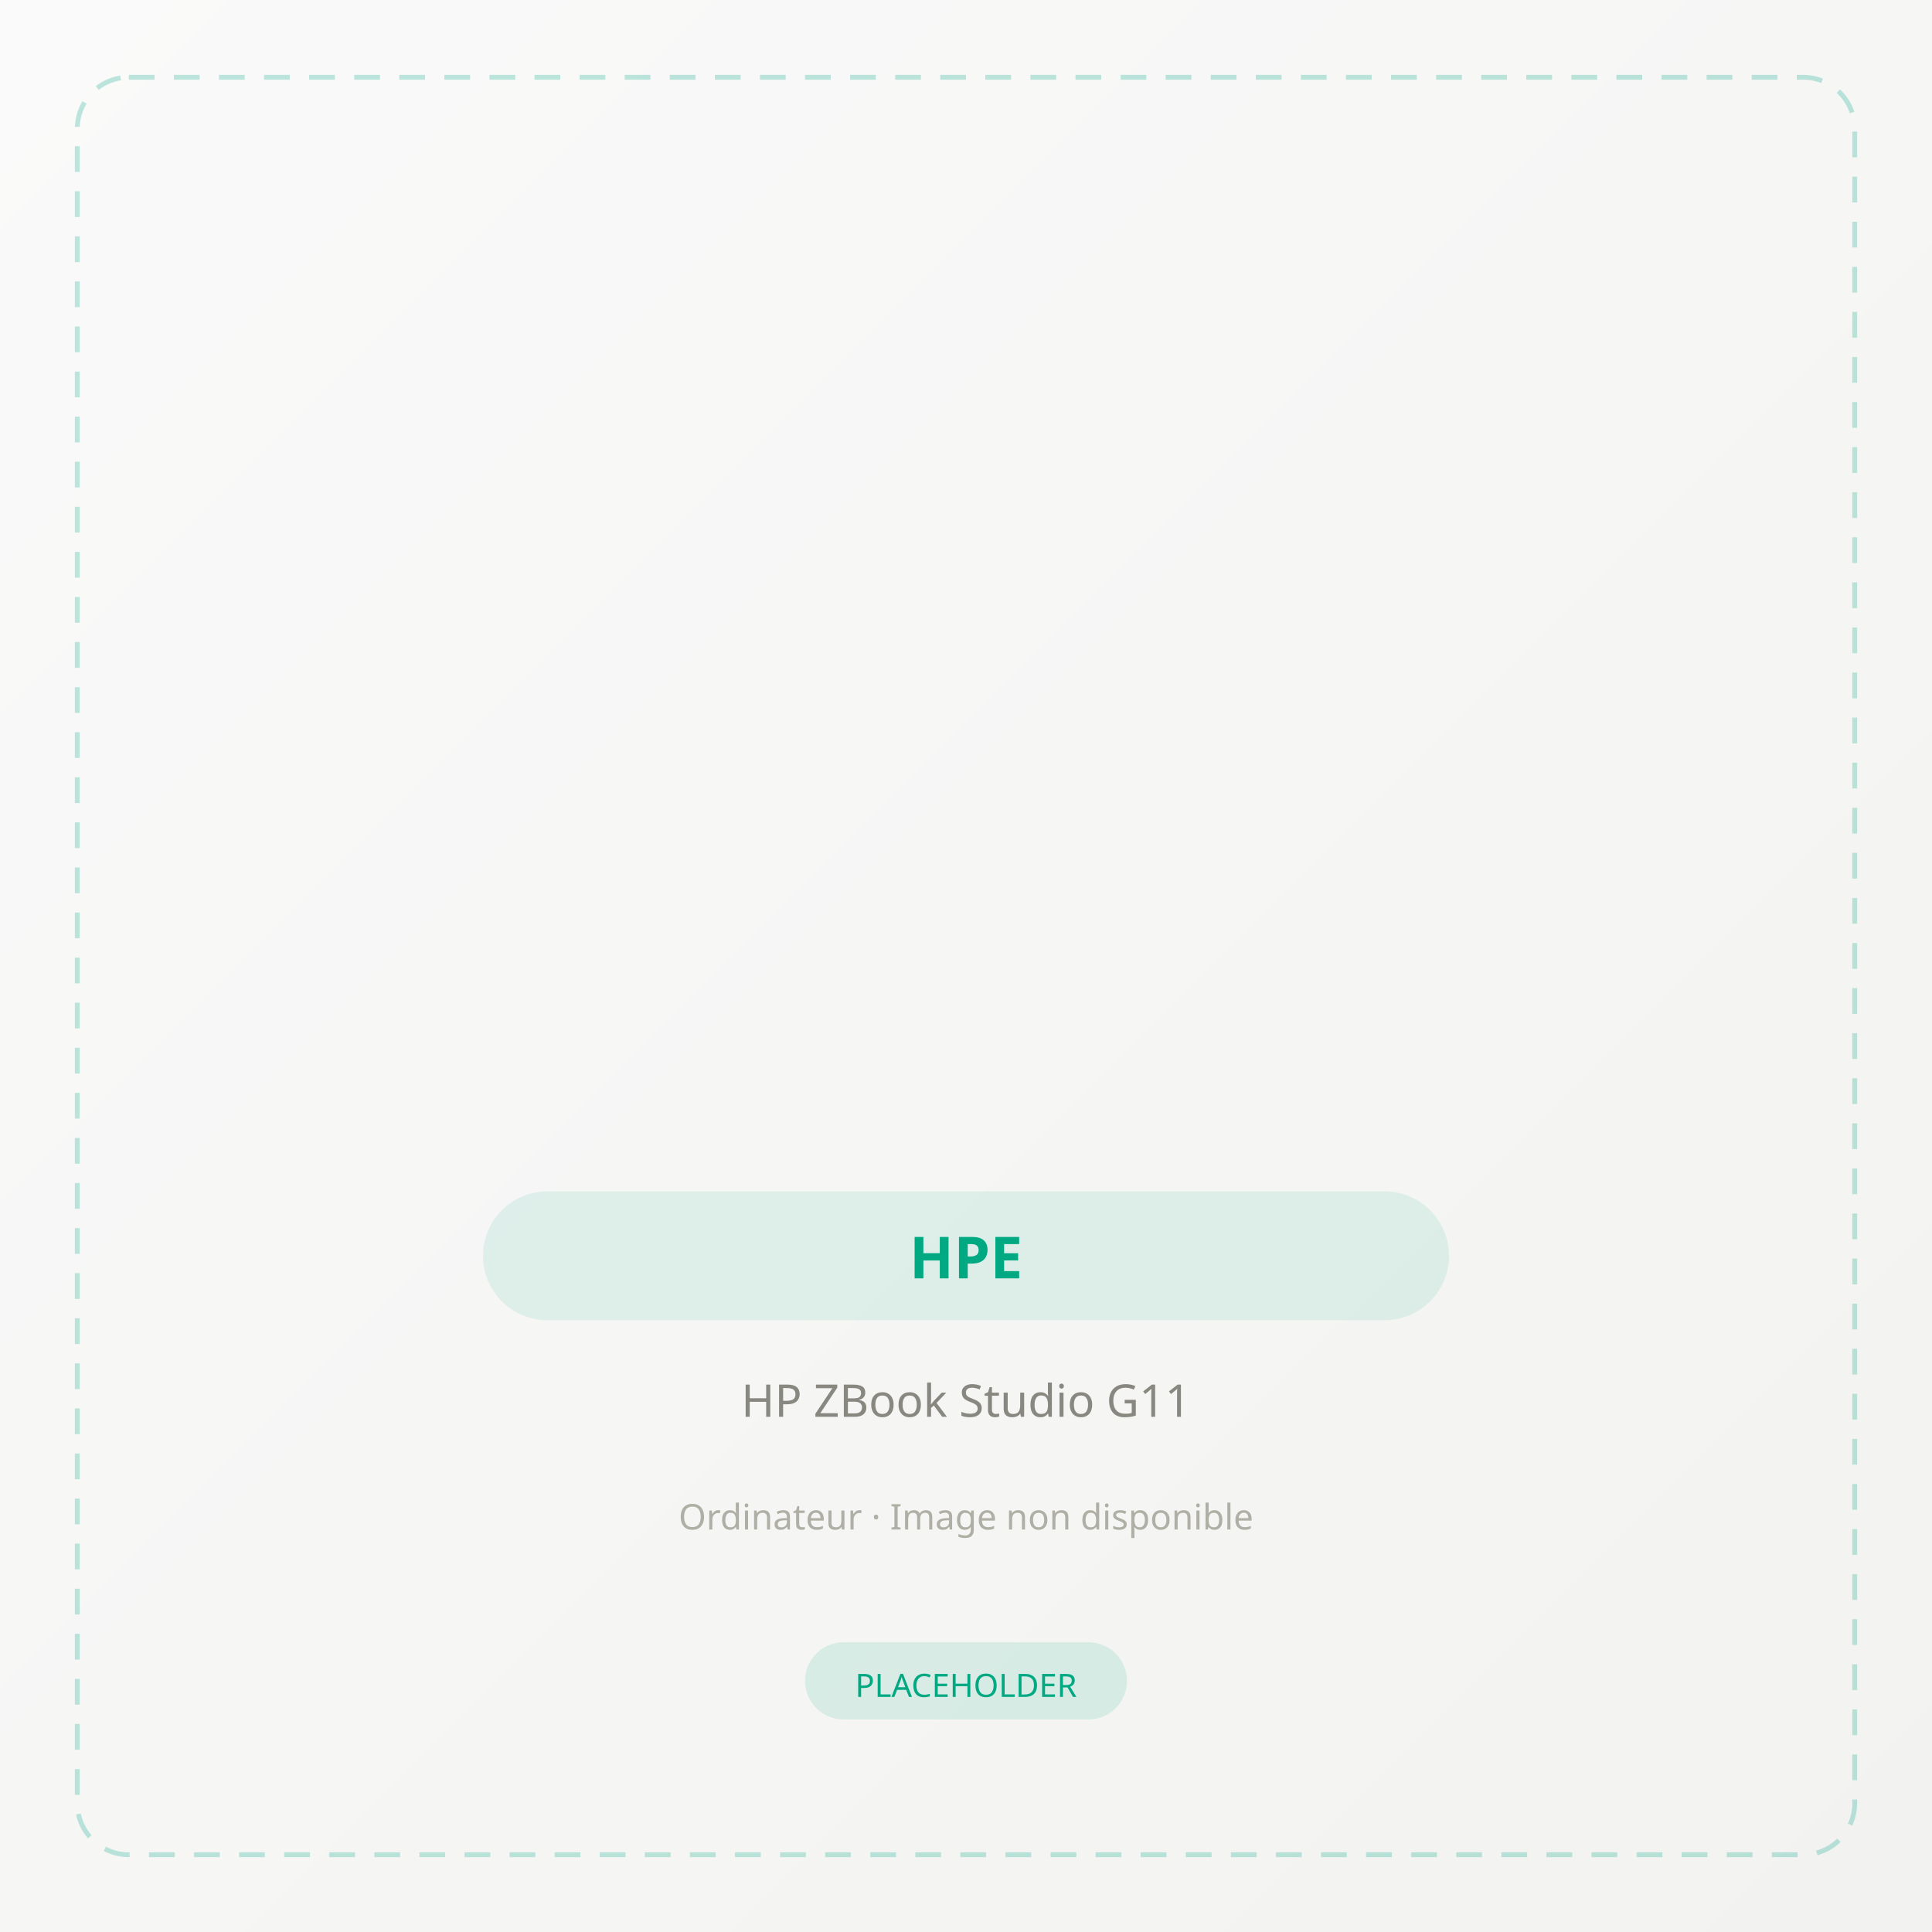
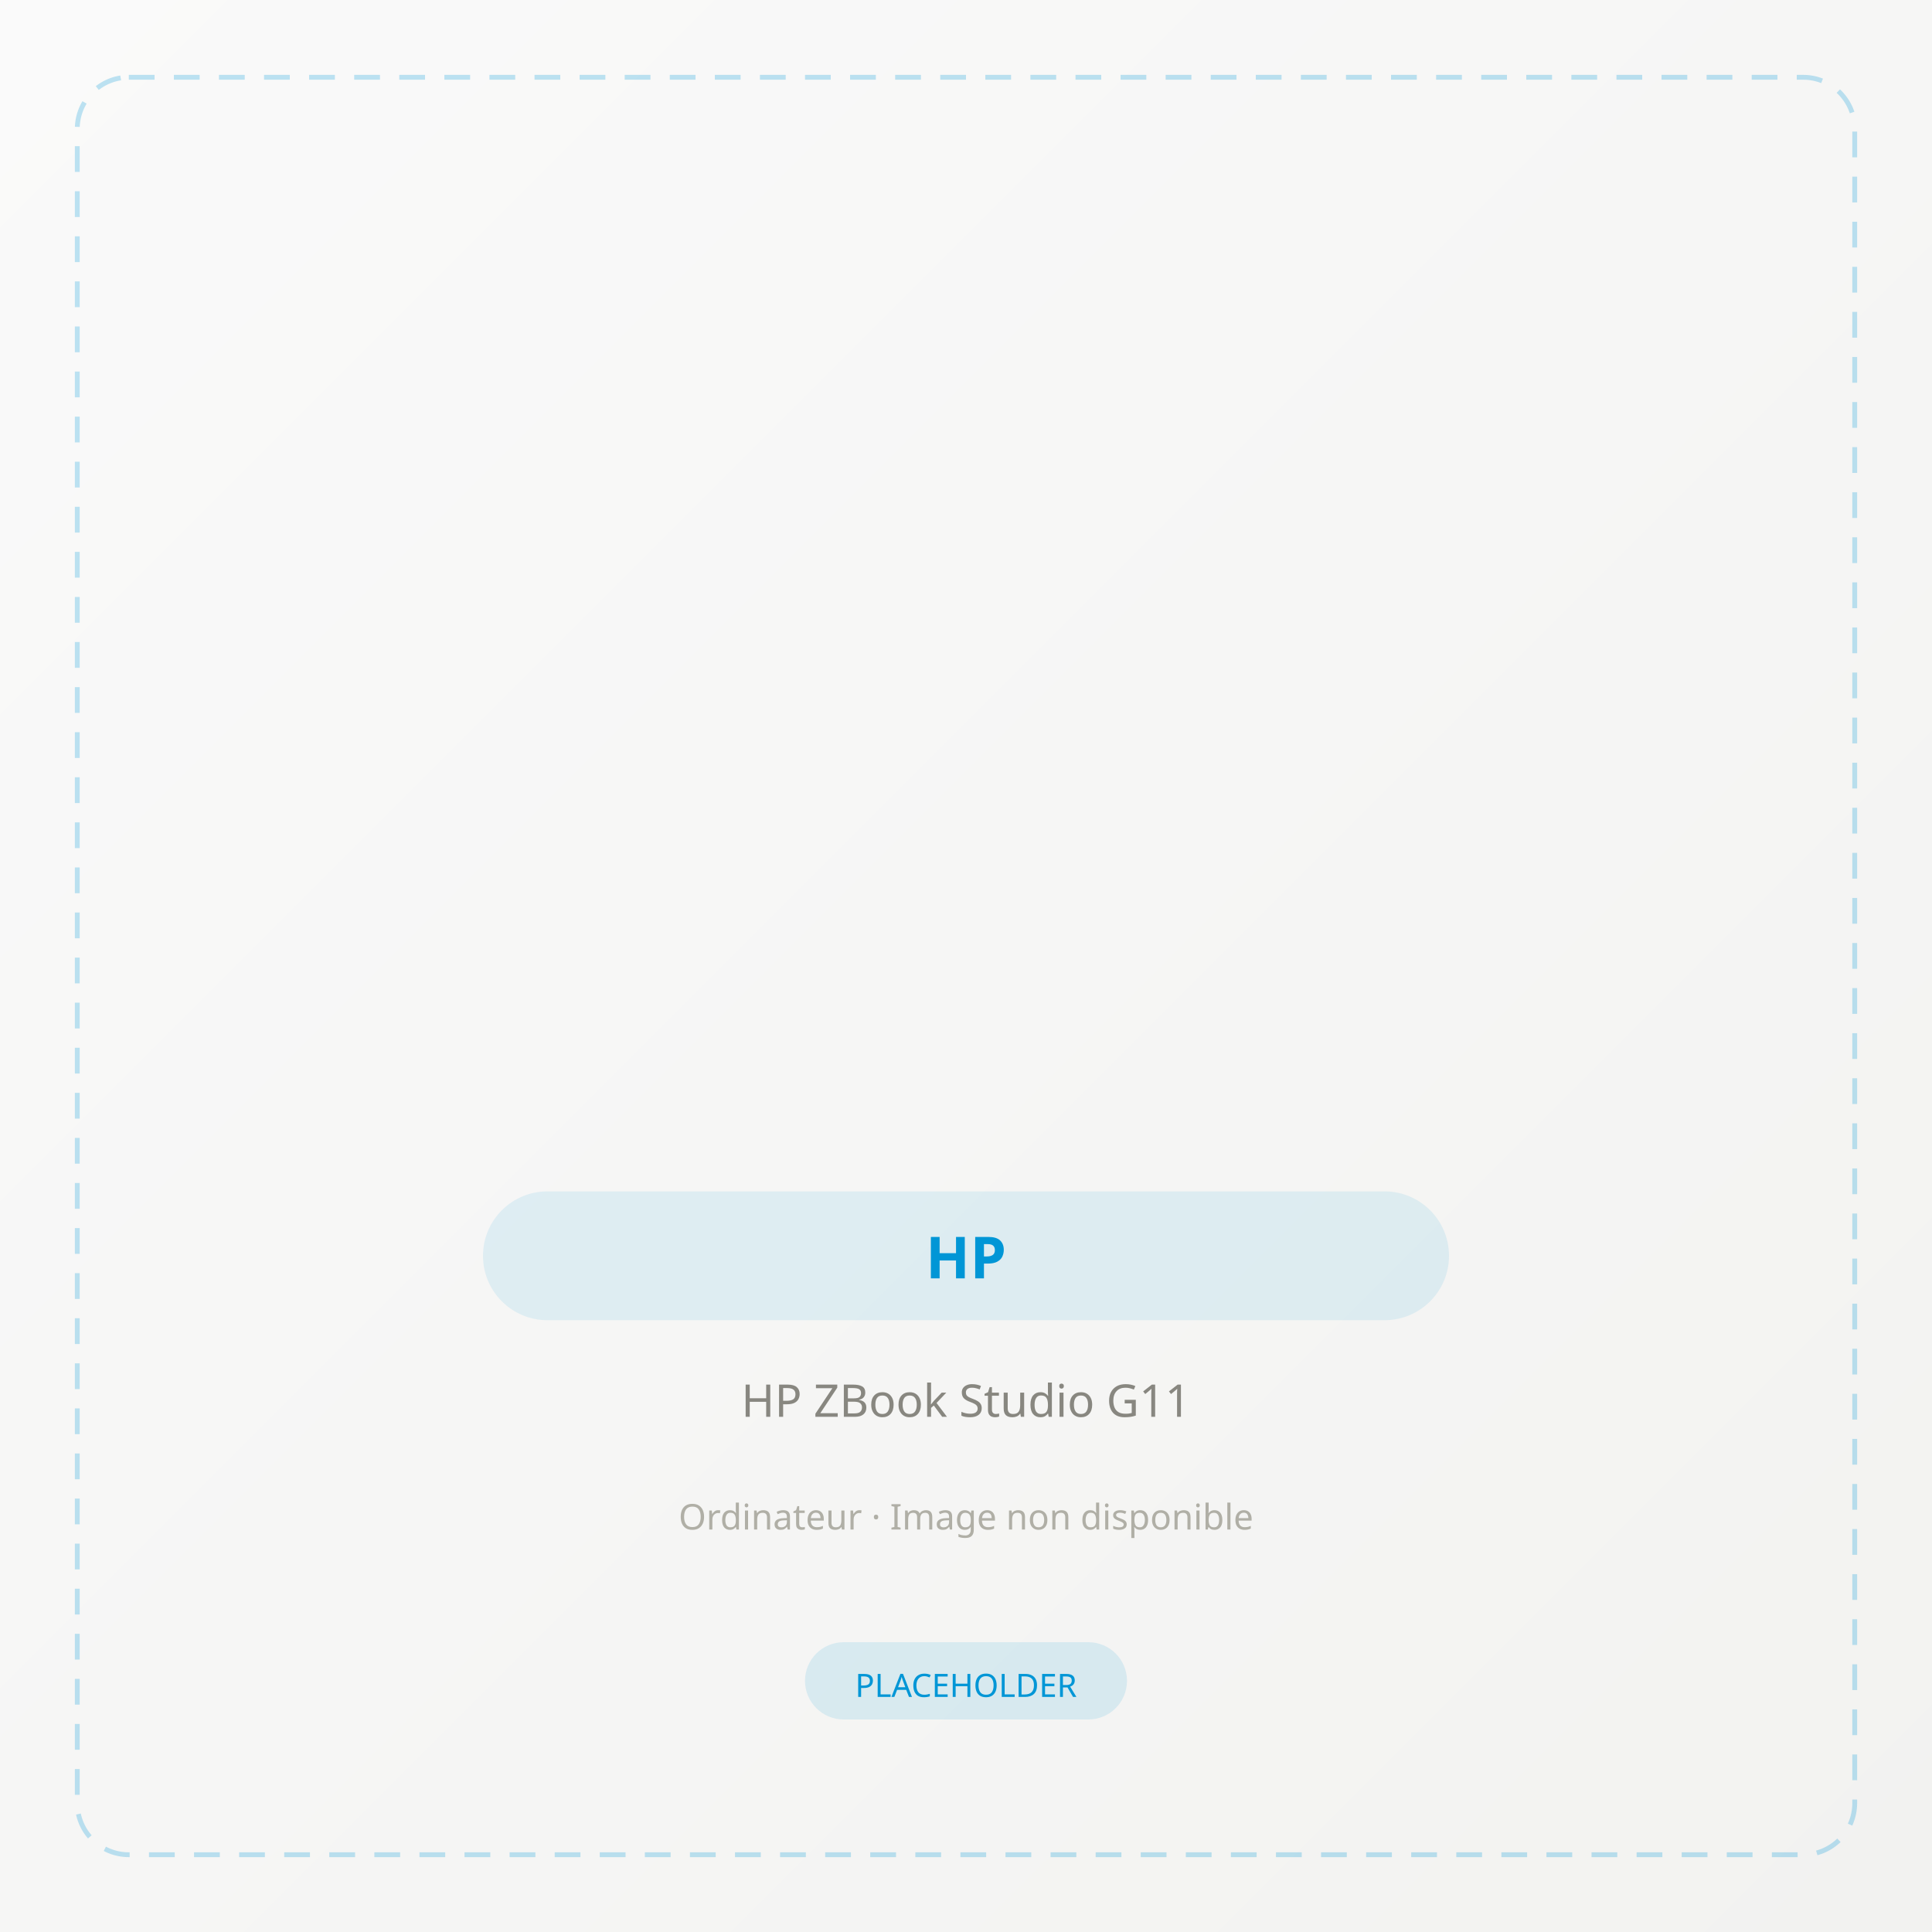
<svg xmlns="http://www.w3.org/2000/svg" width="600" height="600" viewBox="0 0 600 600">
  <defs>
    <linearGradient id="bg-hpe-zbook-studio-g11" x1="0" y1="0" x2="1" y2="1">
      <stop offset="0%" stop-color="#FAFAFA" />
      <stop offset="100%" stop-color="#F2F2F0" />
    </linearGradient>
  </defs>
  <rect width="600" height="600" fill="url(#bg-hpe-zbook-studio-g11)" rx="0" />
-   <rect x="24" y="24" width="552" height="552" rx="16" fill="none" stroke="#01A982" stroke-width="1.5" stroke-dasharray="8,6" opacity="0.25" />
-   <g transform="translate(300,170)" fill="none" stroke="#01A982" stroke-width="5" stroke-linecap="round" stroke-linejoin="round" opacity="0.85">
+   <rect x="24" y="24" width="552" height="552" rx="16" fill="none" stroke="#0096D6" stroke-width="1.5" stroke-dasharray="8,6" opacity="0.25" />
+   <g transform="translate(300,170)" fill="none" stroke="#0096D6" stroke-width="5" stroke-linecap="round" stroke-linejoin="round" opacity="0.85">
    M80,220 L280,220 Q300,220 300,240 L300,340 Q300,360 280,360 L80,360 Q60,360 60,340 L60,240 Q60,220 80,220 Z M60,360 L300,360 M140,360 L140,380 L220,380 M220,360 L220,380 M120,220 L120,160 Q120,140 140,140 L260,140 Q280,140 280,160 L280,220
  </g>
-   <rect x="150" y="370" width="300" height="40" rx="20" fill="#01A982" opacity="0.10" />
-   <text x="300" y="397" text-anchor="middle" font-family="IBM Plex Sans, system-ui, sans-serif" font-size="18" font-weight="600" fill="#01A982">HPE</text>
+   <rect x="150" y="370" width="300" height="40" rx="20" fill="#0096D6" opacity="0.10" />
+   <text x="300" y="397" text-anchor="middle" font-family="IBM Plex Sans, system-ui, sans-serif" font-size="18" font-weight="600" fill="#0096D6">HP</text>
  <text x="300" y="440" text-anchor="middle" font-family="IBM Plex Sans, system-ui, sans-serif" font-size="14" fill="#888780">HP ZBook Studio G11</text>
  <text x="300" y="475" text-anchor="middle" font-family="IBM Plex Sans, system-ui, sans-serif" font-size="11" fill="#B0AFA6">Ordinateur · Image non disponible</text>
-   <rect x="250" y="510" width="100" height="24" rx="12" fill="#01A982" opacity="0.12" />
-   <text x="300" y="527" text-anchor="middle" font-family="IBM Plex Sans, system-ui, sans-serif" font-size="10" font-weight="500" fill="#01A982">PLACEHOLDER</text>
+   <rect x="250" y="510" width="100" height="24" rx="12" fill="#0096D6" opacity="0.12" />
+   <text x="300" y="527" text-anchor="middle" font-family="IBM Plex Sans, system-ui, sans-serif" font-size="10" font-weight="500" fill="#0096D6">PLACEHOLDER</text>
</svg>
